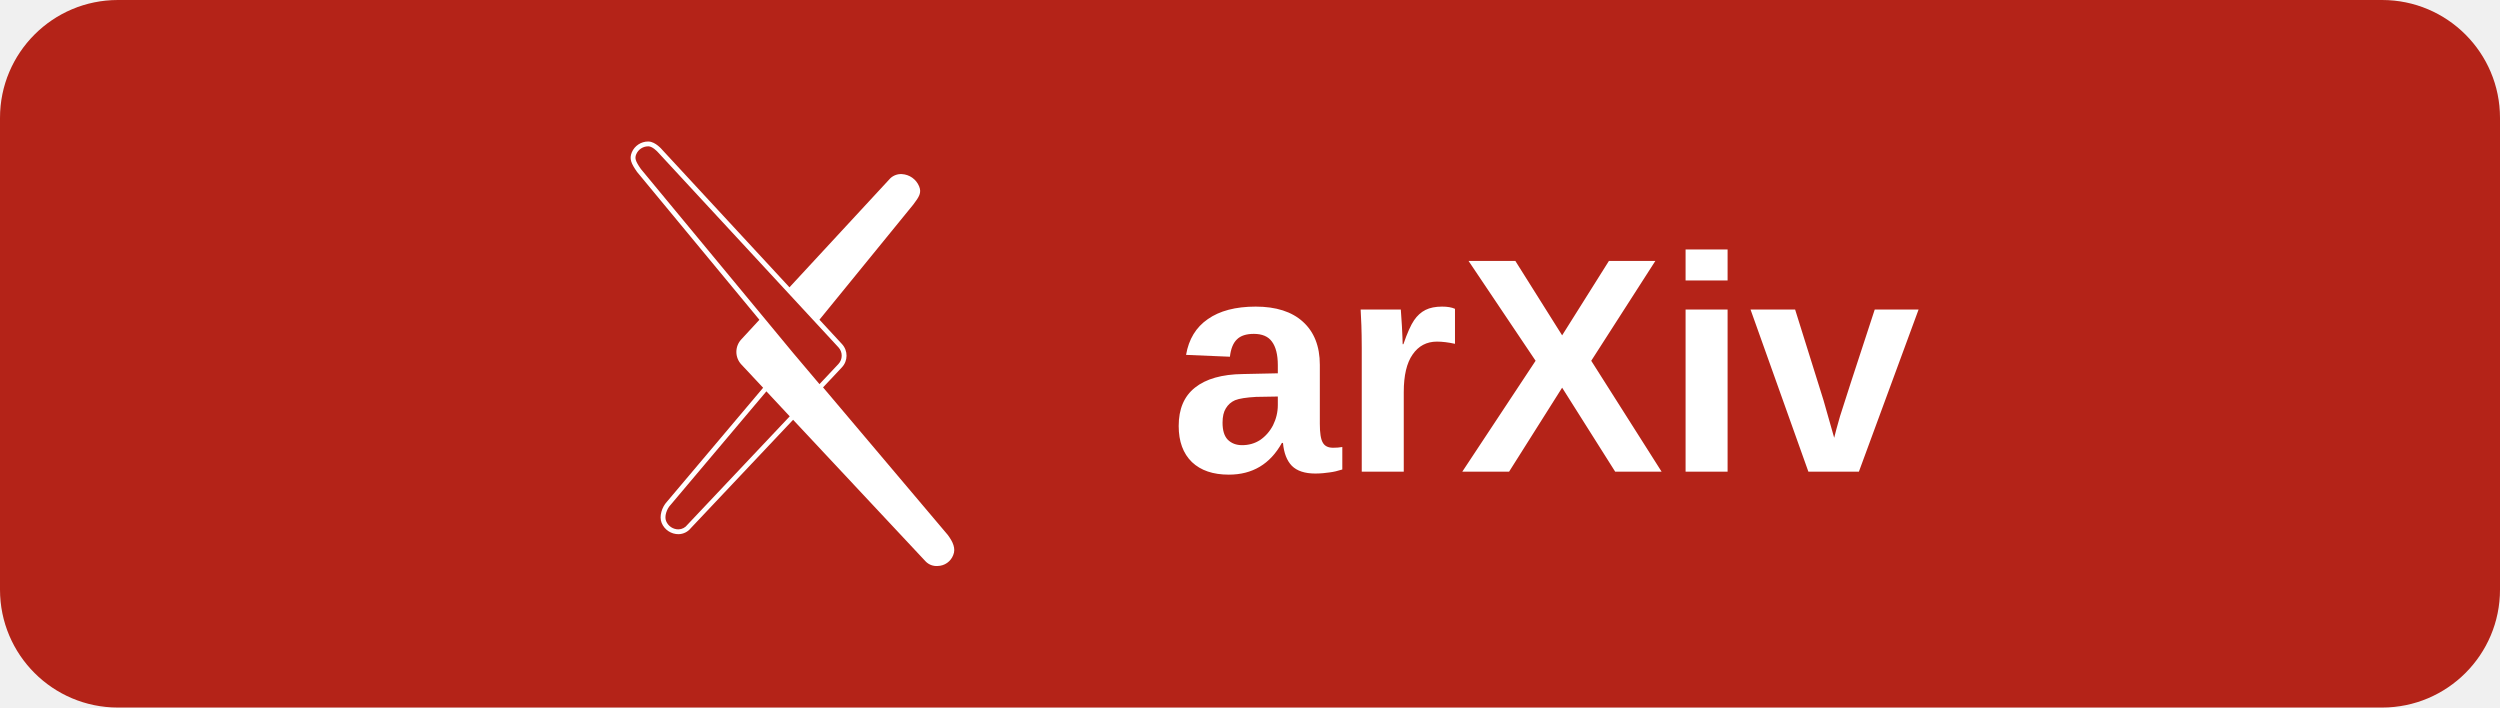
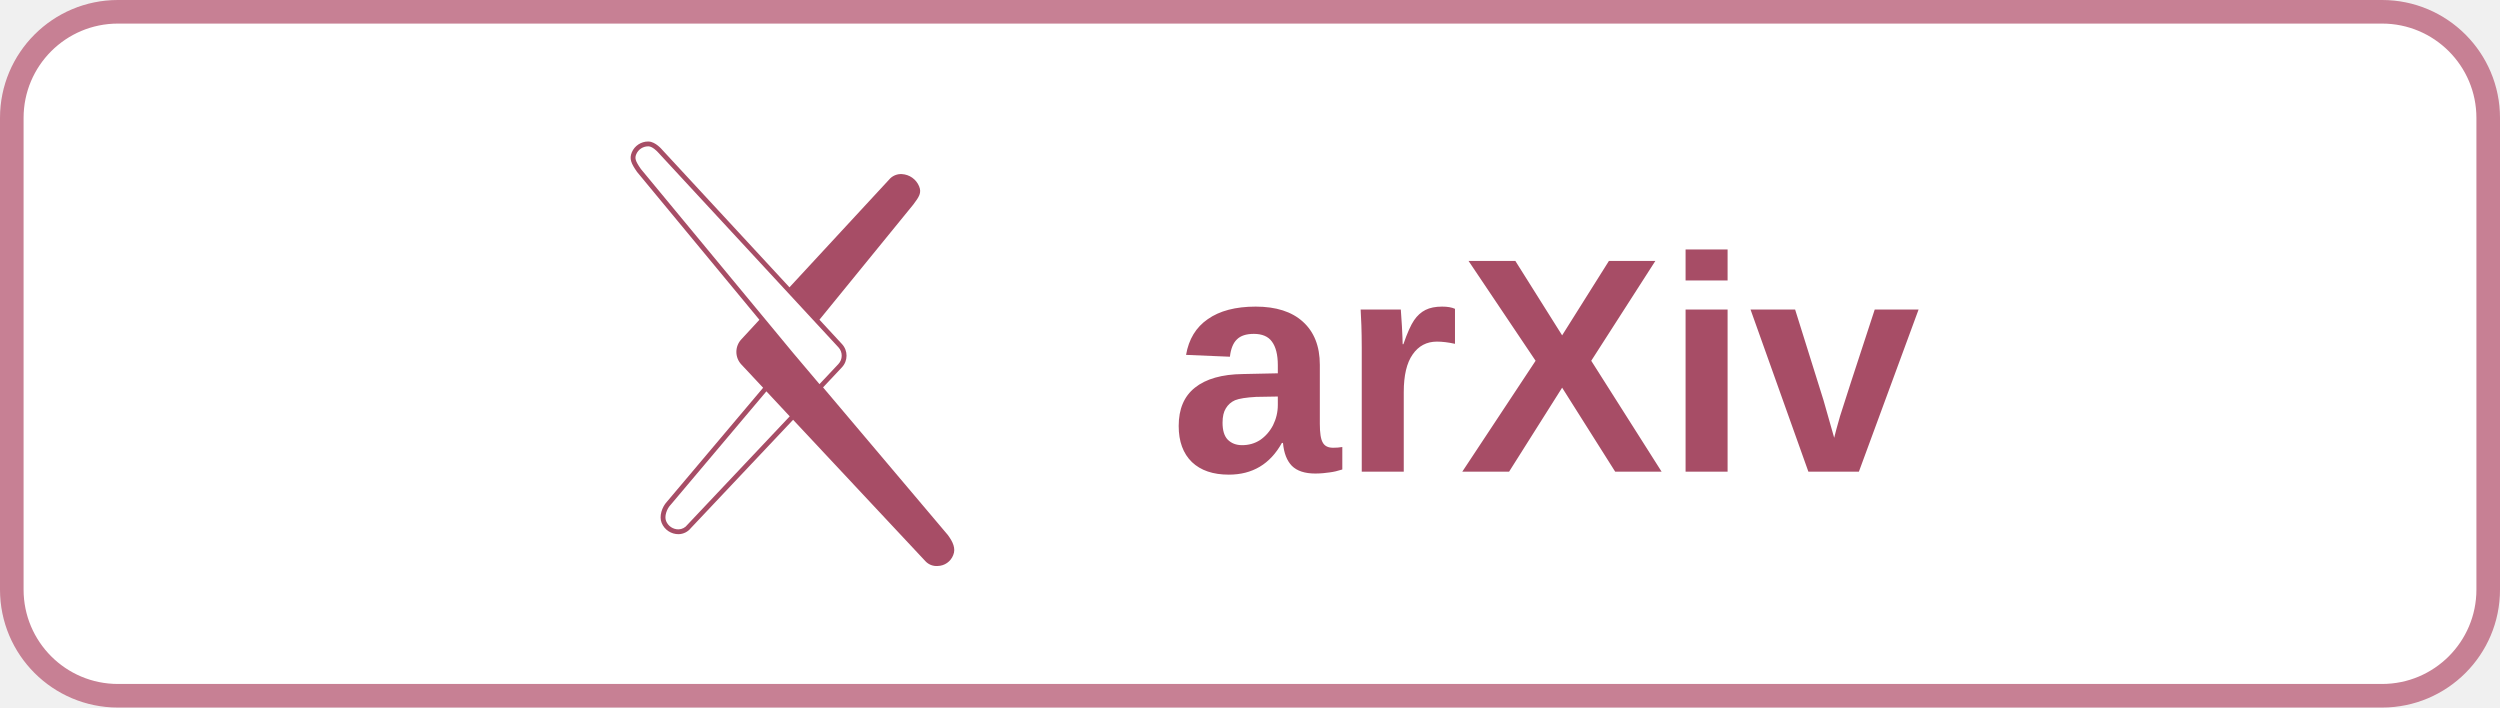
<svg xmlns="http://www.w3.org/2000/svg" width="106" height="30" viewBox="0 0 106 30" role="img" aria-label="arXiv paper">
-   <rect width="106" height="30" rx="5" fill="#B42318" />
+   <rect x="0.5" y="0.5" width="105" height="29" rx="4.5" fill="#FFFFFF" stroke="#C78094" />
  <g transform="translate(24.6 6) scale(.75)">
-     <path fill="#FFFFFF" d="M3.842 0a1.004 1.004 0 0 0-.922.608c-.154.369-.044.627.294 1.111l6.918 8.36-1.022 1.106a1.039 1.039 0 0 0 .003 1.423l1.229 1.313-5.439 6.444c-.28.299-.454.823-.297 1.199a1.025 1.025 0 0 0 .959.635.913.913 0 0 0 .689-.341l5.783-6.126 7.49 8.005a.853.853 0 0 0 .683.26.958.958 0 0 0 .878-.614c.158-.377-.017-.75-.306-1.141l-7.052-8.342 1.063-1.13a.963.963 0 0 0 .009-1.317L4.634.464s-.373-.454-.768-.463zm0 .272h.017c.218.005.487.272.564.364l.005.006.005.005 10.169 10.991a.692.692 0 0 1-.007.945l-1.067 1.133-1.498-1.772-8.599-10.39c-.329-.472-.352-.618-.259-.841a.731.731 0 0 1 .67-.44Zm14.341 1.57a.877.877 0 0 0-.655.242l-5.696 6.158 1.694 1.832 5.309-6.514c.325-.433.479-.66.325-1.029a1.121 1.121 0 0 0-.976-.689zm-7.656 12.282 1.319 1.413-5.786 6.13a.649.649 0 0 1-.496.26.752.752 0 0 1-.706-.467c-.112-.268.036-.686.244-.908l.005-.005.005-.005z" />
+     <path fill="#A74D66" d="M3.842 0a1.004 1.004 0 0 0-.922.608c-.154.369-.044.627.294 1.111l6.918 8.36-1.022 1.106a1.039 1.039 0 0 0 .003 1.423l1.229 1.313-5.439 6.444c-.28.299-.454.823-.297 1.199a1.025 1.025 0 0 0 .959.635.913.913 0 0 0 .689-.341l5.783-6.126 7.49 8.005a.853.853 0 0 0 .683.26.958.958 0 0 0 .878-.614c.158-.377-.017-.75-.306-1.141l-7.052-8.342 1.063-1.13a.963.963 0 0 0 .009-1.317L4.634.464s-.373-.454-.768-.463zm0 .272h.017c.218.005.487.272.564.364l.005.006.005.005 10.169 10.991a.692.692 0 0 1-.007.945l-1.067 1.133-1.498-1.772-8.599-10.39c-.329-.472-.352-.618-.259-.841a.731.731 0 0 1 .67-.44Zm14.341 1.57a.877.877 0 0 0-.655.242l-5.696 6.158 1.694 1.832 5.309-6.514c.325-.433.479-.66.325-1.029a1.121 1.121 0 0 0-.976-.689zm-7.656 12.282 1.319 1.413-5.786 6.13a.649.649 0 0 1-.496.26.752.752 0 0 1-.706-.467c-.112-.268.036-.686.244-.908l.005-.005.005-.005z" />
  </g>
-   <text x="49.6" y="20" fill="#FFFFFF" font-family="Arial, Helvetica, sans-serif" font-size="13" font-weight="600">arXiv</text>
+   <text x="49.6" y="20" fill="#A74D66" font-family="Arial, Helvetica, sans-serif" font-size="13" font-weight="600">arXiv</text>
</svg>
